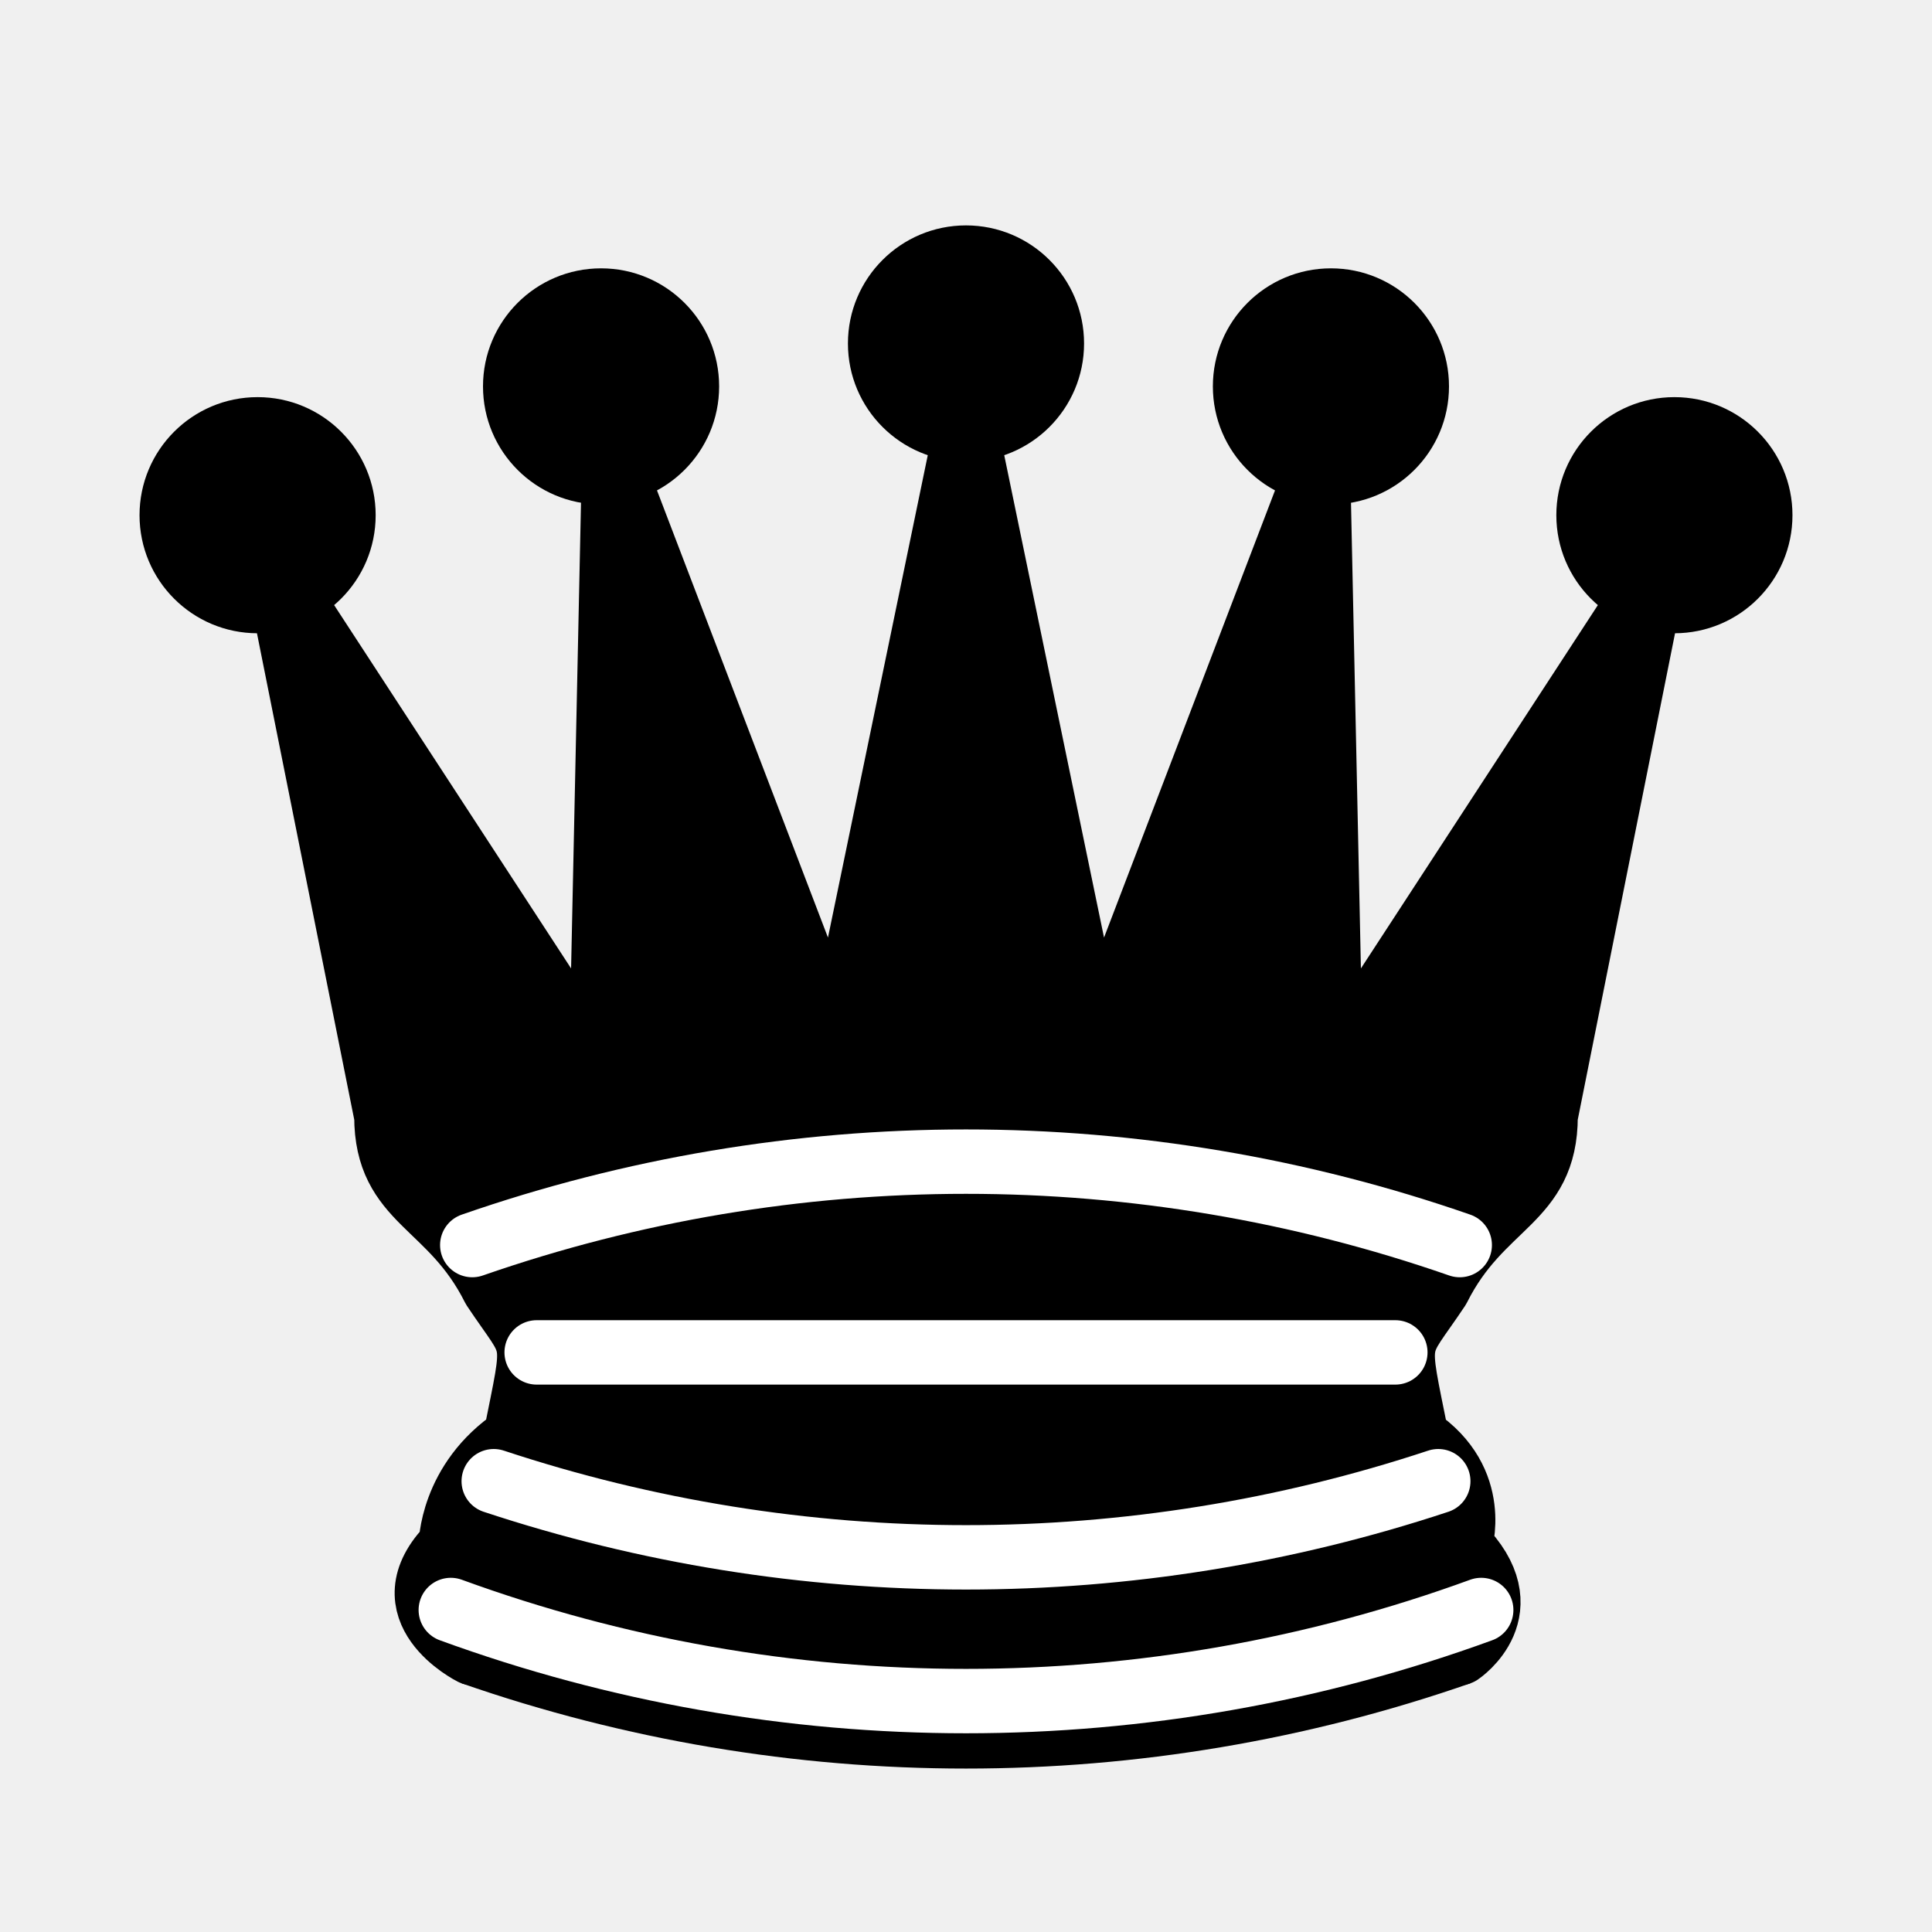
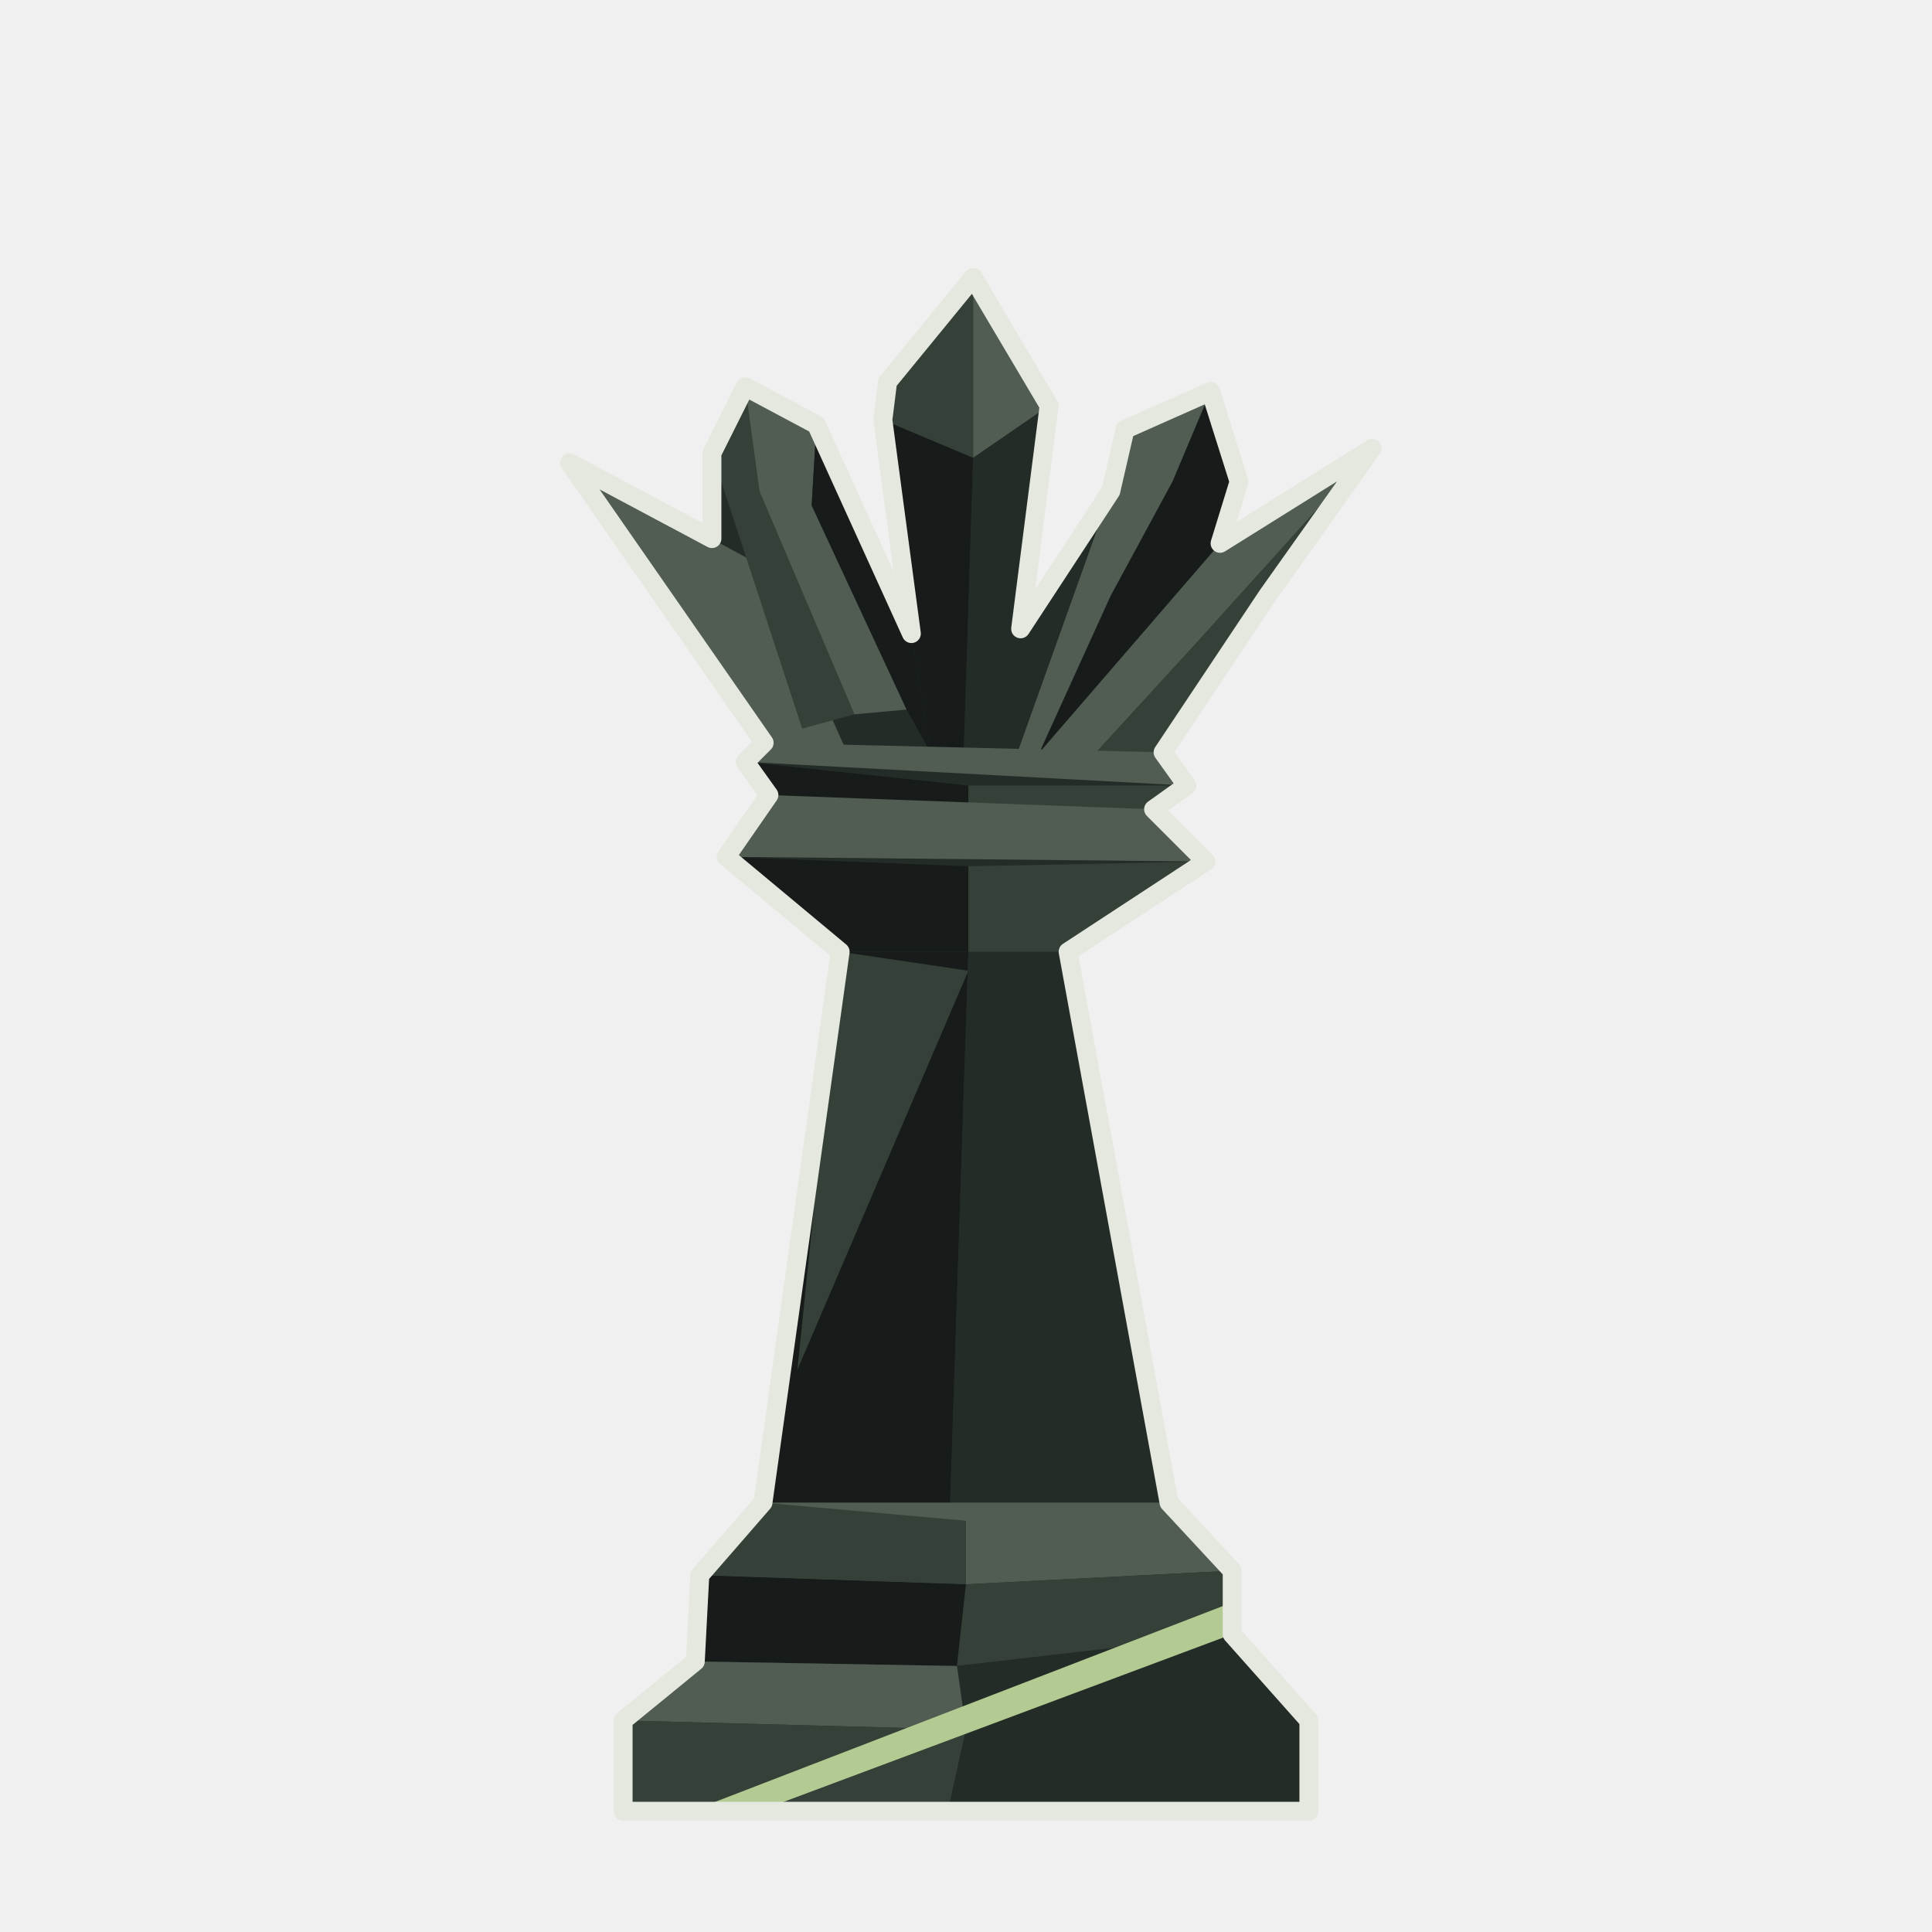
- <svg xmlns="http://www.w3.org/2000/svg" viewBox="0 0 45 45">
-   <g id="black-queen" class="black queen" fill="#000" fill-rule="evenodd" stroke="#000" stroke-width="1.5" stroke-linecap="round" stroke-linejoin="round">
-     <g fill="#000" stroke="none">
-       <circle cx="6" cy="12" r="2.75" />
-       <circle cx="14" cy="9" r="2.75" />
-       <circle cx="22.5" cy="8" r="2.75" />
-       <circle cx="31" cy="9" r="2.75" />
-       <circle cx="39" cy="12" r="2.75" />
-     </g>
-     <path d="M9 26c8.5-1.5 21-1.5 27 0l2.5-12.5L31 25l-.3-14.1-5.2 13.6-3-14.5-3 14.5-5.2-13.6L14 25 6.5 13.5 9 26zM9 26c0 2 1.5 2 2.5 4 1 1.5 1 1 .5 3.5-1.5 1-1.5 2.5-1.5 2.5-1.5 1.5.5 2.5.5 2.5 6.5 1 16.5 1 23 0 0 0 1.5-1 0-2.5 0 0 .5-1.5-1-2.5-.5-2.5-.5-2 .5-3.5 1-2 2.5-2 2.5-4-8.5-1.5-18.5-1.5-27 0z" stroke-linecap="butt" />
-     <path d="M11 38.5a35 35 1 0 0 23 0" fill="none" stroke-linecap="butt" />
-     <path d="M11 29a35 35 1 0 1 23 0M12.5 31.5h20M11.5 34.5a35 35 1 0 0 22 0M10.5 37.5a35 35 1 0 0 24 0" fill="none" stroke="#fff" />
+ <svg xmlns="http://www.w3.org/2000/svg" viewBox="0 0 128 128" width="128" height="128" role="img" aria-labelledby="title desc" data-piece="bq" data-artwork-version="chisel-1.0">
+   <defs>
+     <clipPath id="silhouette-clip">
+       <path d="M 50.551,99.551 L 55.663,63.056 L 48.112,56.764 L 50.944,52.674 L 49.371,50.472 L 50.629,49.213 L 37.730,30.652 L 47.169,35.685 L 47.169,30.022 L 49.371,25.618 L 54.090,28.135 L 60.382,41.978 L 58.494,27.820 L 58.809,25.303 L 64.472,18.382 L 69.506,26.876 L 67.618,41.663 L 73.596,32.539 L 74.539,28.449 L 80.202,25.933 L 82.090,31.910 L 80.831,36.000 L 90.899,29.708 L 83.978,39.461 L 77.056,49.843 L 78.629,52.045 L 76.427,53.618 L 79.888,57.079 L 70.764,63.056 L 77.449,99.551 L 81.634,104.061 L 81.634,108.272 L 86.715,113.985 L 86.715,120.000 L 41.285,120.000 L 41.285,113.985 L 46.067,110.076 L 46.366,104.362 L 50.551,99.551 Z" />
+     </clipPath>
+   </defs>
+   <path id="body" data-color-role="body" fill="#242c27" d="M 50.551,99.551 L 55.663,63.056 L 48.112,56.764 L 50.944,52.674 L 49.371,50.472 L 50.629,49.213 L 37.730,30.652 L 47.169,35.685 L 47.169,30.022 L 49.371,25.618 L 54.090,28.135 L 60.382,41.978 L 58.494,27.820 L 58.809,25.303 L 64.472,18.382 L 69.506,26.876 L 67.618,41.663 L 73.596,32.539 L 74.539,28.449 L 80.202,25.933 L 82.090,31.910 L 80.831,36.000 L 90.899,29.708 L 83.978,39.461 L 77.056,49.843 L 78.629,52.045 L 76.427,53.618 L 79.888,57.079 L 70.764,63.056 L 77.449,99.551 L 81.634,104.061 L 81.634,108.272 L 86.715,113.985 L 86.715,120.000 L 41.285,120.000 L 41.285,113.985 L 46.067,110.076 L 46.366,104.362 L 50.551,99.551 Z" />
+   <g id="facets" clip-path="url(#silhouette-clip)">
+     <path id="facet-00" data-color-role="body-shade" fill="#171c1a" d="M 55.663,63.056 L 64.157,63.056 L 62.899,101.124 L 50.551,99.551 Z" />
+     <path id="facet-01" data-color-role="body-mid" fill="#354138" d="M 55.663,63.056 L 64.157,64.315 L 52.831,90.742 Z" />
+     <path id="facet-02" data-color-role="body-body" fill="#242c27" d="M 64.157,63.056 L 70.764,63.056 L 77.449,99.551 L 62.899,101.124 Z" />
+     <path id="facet-03" data-color-role="body-shade" fill="#171c1a" d="M 37.730,30.652 L 47.169,35.685 L 52.202,42.607 L 50.629,49.213 Z" />
+     <path id="facet-04" data-color-role="body-light" fill="#515c53" d="M 37.730,30.652 L 50.629,37.573 L 55.978,49.528 L 50.629,49.213 Z" />
+     <path id="facet-05" data-color-role="body-mid" fill="#354138" d="M 47.169,30.022 L 49.371,25.618 L 50.315,32.539 L 56.607,47.326 L 53.146,48.270 Z" />
+     <path id="facet-06" data-color-role="body-light" fill="#515c53" d="M 49.371,25.618 L 54.090,28.135 L 53.775,33.483 L 60.067,47.011 L 56.607,47.326 L 50.315,32.539 Z" />
+     <path id="facet-07" data-color-role="body-shade" fill="#171c1a" d="M 53.775,33.483 L 54.090,28.135 L 60.382,41.978 L 61.640,49.843 L 60.067,47.011 Z" />
+     <path id="facet-08" data-color-role="body-light" fill="#515c53" d="M 64.472,18.382 L 69.506,26.876 L 64.472,30.337 Z" />
+     <path id="facet-09" data-color-role="body-mid" fill="#354138" d="M 64.472,18.382 L 58.809,25.303 L 58.494,27.820 L 64.472,30.337 Z" />
+     <path id="facet-10" data-color-role="body-shade" fill="#171c1a" d="M 58.494,27.820 L 64.472,30.337 L 63.843,50.157 L 61.640,49.843 L 60.382,41.978 Z" />
+     <path id="facet-11" data-color-role="body-body" fill="#242c27" d="M 64.472,30.337 L 69.506,26.876 L 67.618,41.663 L 67.303,50.157 L 63.843,50.157 Z" />
+     <path id="facet-12" data-color-role="body-light" fill="#515c53" d="M 74.539,28.449 L 80.202,25.933 L 77.685,31.910 L 73.596,39.461 L 68.876,49.843 L 67.303,50.157 L 73.596,32.539 Z" />
+     <path id="facet-13" data-color-role="body-shade" fill="#171c1a" d="M 80.202,25.933 L 82.090,31.910 L 80.831,36.000 L 73.910,46.697 L 68.876,49.843 L 73.596,39.461 L 77.685,31.910 Z" />
+     <path id="facet-14" data-color-role="body-light" fill="#515c53" d="M 80.831,36.000 L 90.899,29.708 L 79.258,42.607 L 72.337,50.157 L 68.876,49.843 Z" />
+     <path id="facet-15" data-color-role="body-mid" fill="#354138" d="M 90.899,29.708 L 83.978,39.461 L 77.056,49.843 L 72.337,50.157 L 79.258,42.607 Z" />
+     <path id="facet-16" data-color-role="body-light" fill="#515c53" d="M 50.629,49.213 L 77.056,49.843 L 78.629,52.045 L 49.371,50.472 Z" />
+     <path id="facet-17" data-color-role="body-shade" fill="#171c1a" d="M 49.371,50.472 L 64.157,52.045 L 64.157,53.618 L 50.944,52.674 Z" />
+     <path id="facet-18" data-color-role="body-mid" fill="#354138" d="M 64.157,52.045 L 78.629,52.045 L 76.427,53.618 L 64.157,53.618 Z" />
+     <path id="facet-19" data-color-role="body-light" fill="#515c53" d="M 50.944,52.674 L 76.427,53.618 L 79.888,57.079 L 48.112,56.764 Z" />
+     <path id="facet-20" data-color-role="body-shade" fill="#171c1a" d="M 48.112,56.764 L 64.157,57.393 L 64.157,63.056 L 55.663,63.056 Z" />
+     <path id="facet-21" data-color-role="body-mid" fill="#354138" d="M 64.157,57.393 L 79.888,57.079 L 70.764,63.056 L 64.157,63.056 Z" />
+     <path id="facet-22" data-color-role="body-light" fill="#515c53" d="M 50.551,99.551 L 77.449,99.551 L 81.634,104.061 L 64.000,104.964 L 46.366,104.362 Z" />
+     <path id="facet-23" data-color-role="body-mid" fill="#354138" d="M 50.551,99.551 L 64.000,100.753 L 64.000,104.964 L 46.366,104.362 Z" />
+     <path id="facet-24" data-color-role="body-shade" fill="#171c1a" d="M 46.366,104.362 L 64.000,104.964 L 63.402,110.377 L 46.067,110.076 Z" />
+     <path id="facet-25" data-color-role="body-mid" fill="#354138" d="M 64.000,104.964 L 81.634,104.061 L 81.634,108.272 L 63.402,110.377 Z" />
+     <path id="facet-26" data-color-role="body-body" fill="#242c27" d="M 46.067,110.076 L 63.402,110.377 L 81.634,108.272 L 86.715,113.985 L 64.000,114.587 L 41.285,113.985 Z" />
+     <path id="facet-27" data-color-role="body-light" fill="#515c53" d="M 46.067,110.076 L 63.402,110.377 L 64.000,114.587 L 41.285,113.985 Z" />
+     <path id="facet-28" data-color-role="body-mid" fill="#354138" d="M 41.285,113.985 L 64.000,114.587 L 62.804,120.000 L 41.285,120.000 Z" />
+     <path id="facet-29" data-color-role="body-body" fill="#242c27" d="M 64.000,114.587 L 86.715,113.985 L 86.715,120.000 L 62.804,120.000 Z" />
  </g>
+   <g id="accent" data-color-role="accent" fill="#b3cb92" clip-path="url(#silhouette-clip)">
+     <path id="diagonal-inlay" d="M 45.769,120.000 L 50.252,120.000 L 81.634,108.272 L 81.634,106.167 Z" />
+   </g>
+   <path id="outline" data-color-role="outline" d="M 50.551,99.551 L 55.663,63.056 L 48.112,56.764 L 50.944,52.674 L 49.371,50.472 L 50.629,49.213 L 37.730,30.652 L 47.169,35.685 L 47.169,30.022 L 49.371,25.618 L 54.090,28.135 L 60.382,41.978 L 58.494,27.820 L 58.809,25.303 L 64.472,18.382 L 69.506,26.876 L 67.618,41.663 L 73.596,32.539 L 74.539,28.449 L 80.202,25.933 L 82.090,31.910 L 80.831,36.000 L 90.899,29.708 L 83.978,39.461 L 77.056,49.843 L 78.629,52.045 L 76.427,53.618 L 79.888,57.079 L 70.764,63.056 L 77.449,99.551 L 81.634,104.061 L 81.634,108.272 L 86.715,113.985 L 86.715,120.000 L 41.285,120.000 L 41.285,113.985 L 46.067,110.076 L 46.366,104.362 L 50.551,99.551 Z" fill="none" stroke="#e4e8df" stroke-width="1.25" stroke-linejoin="round" />
</svg>
